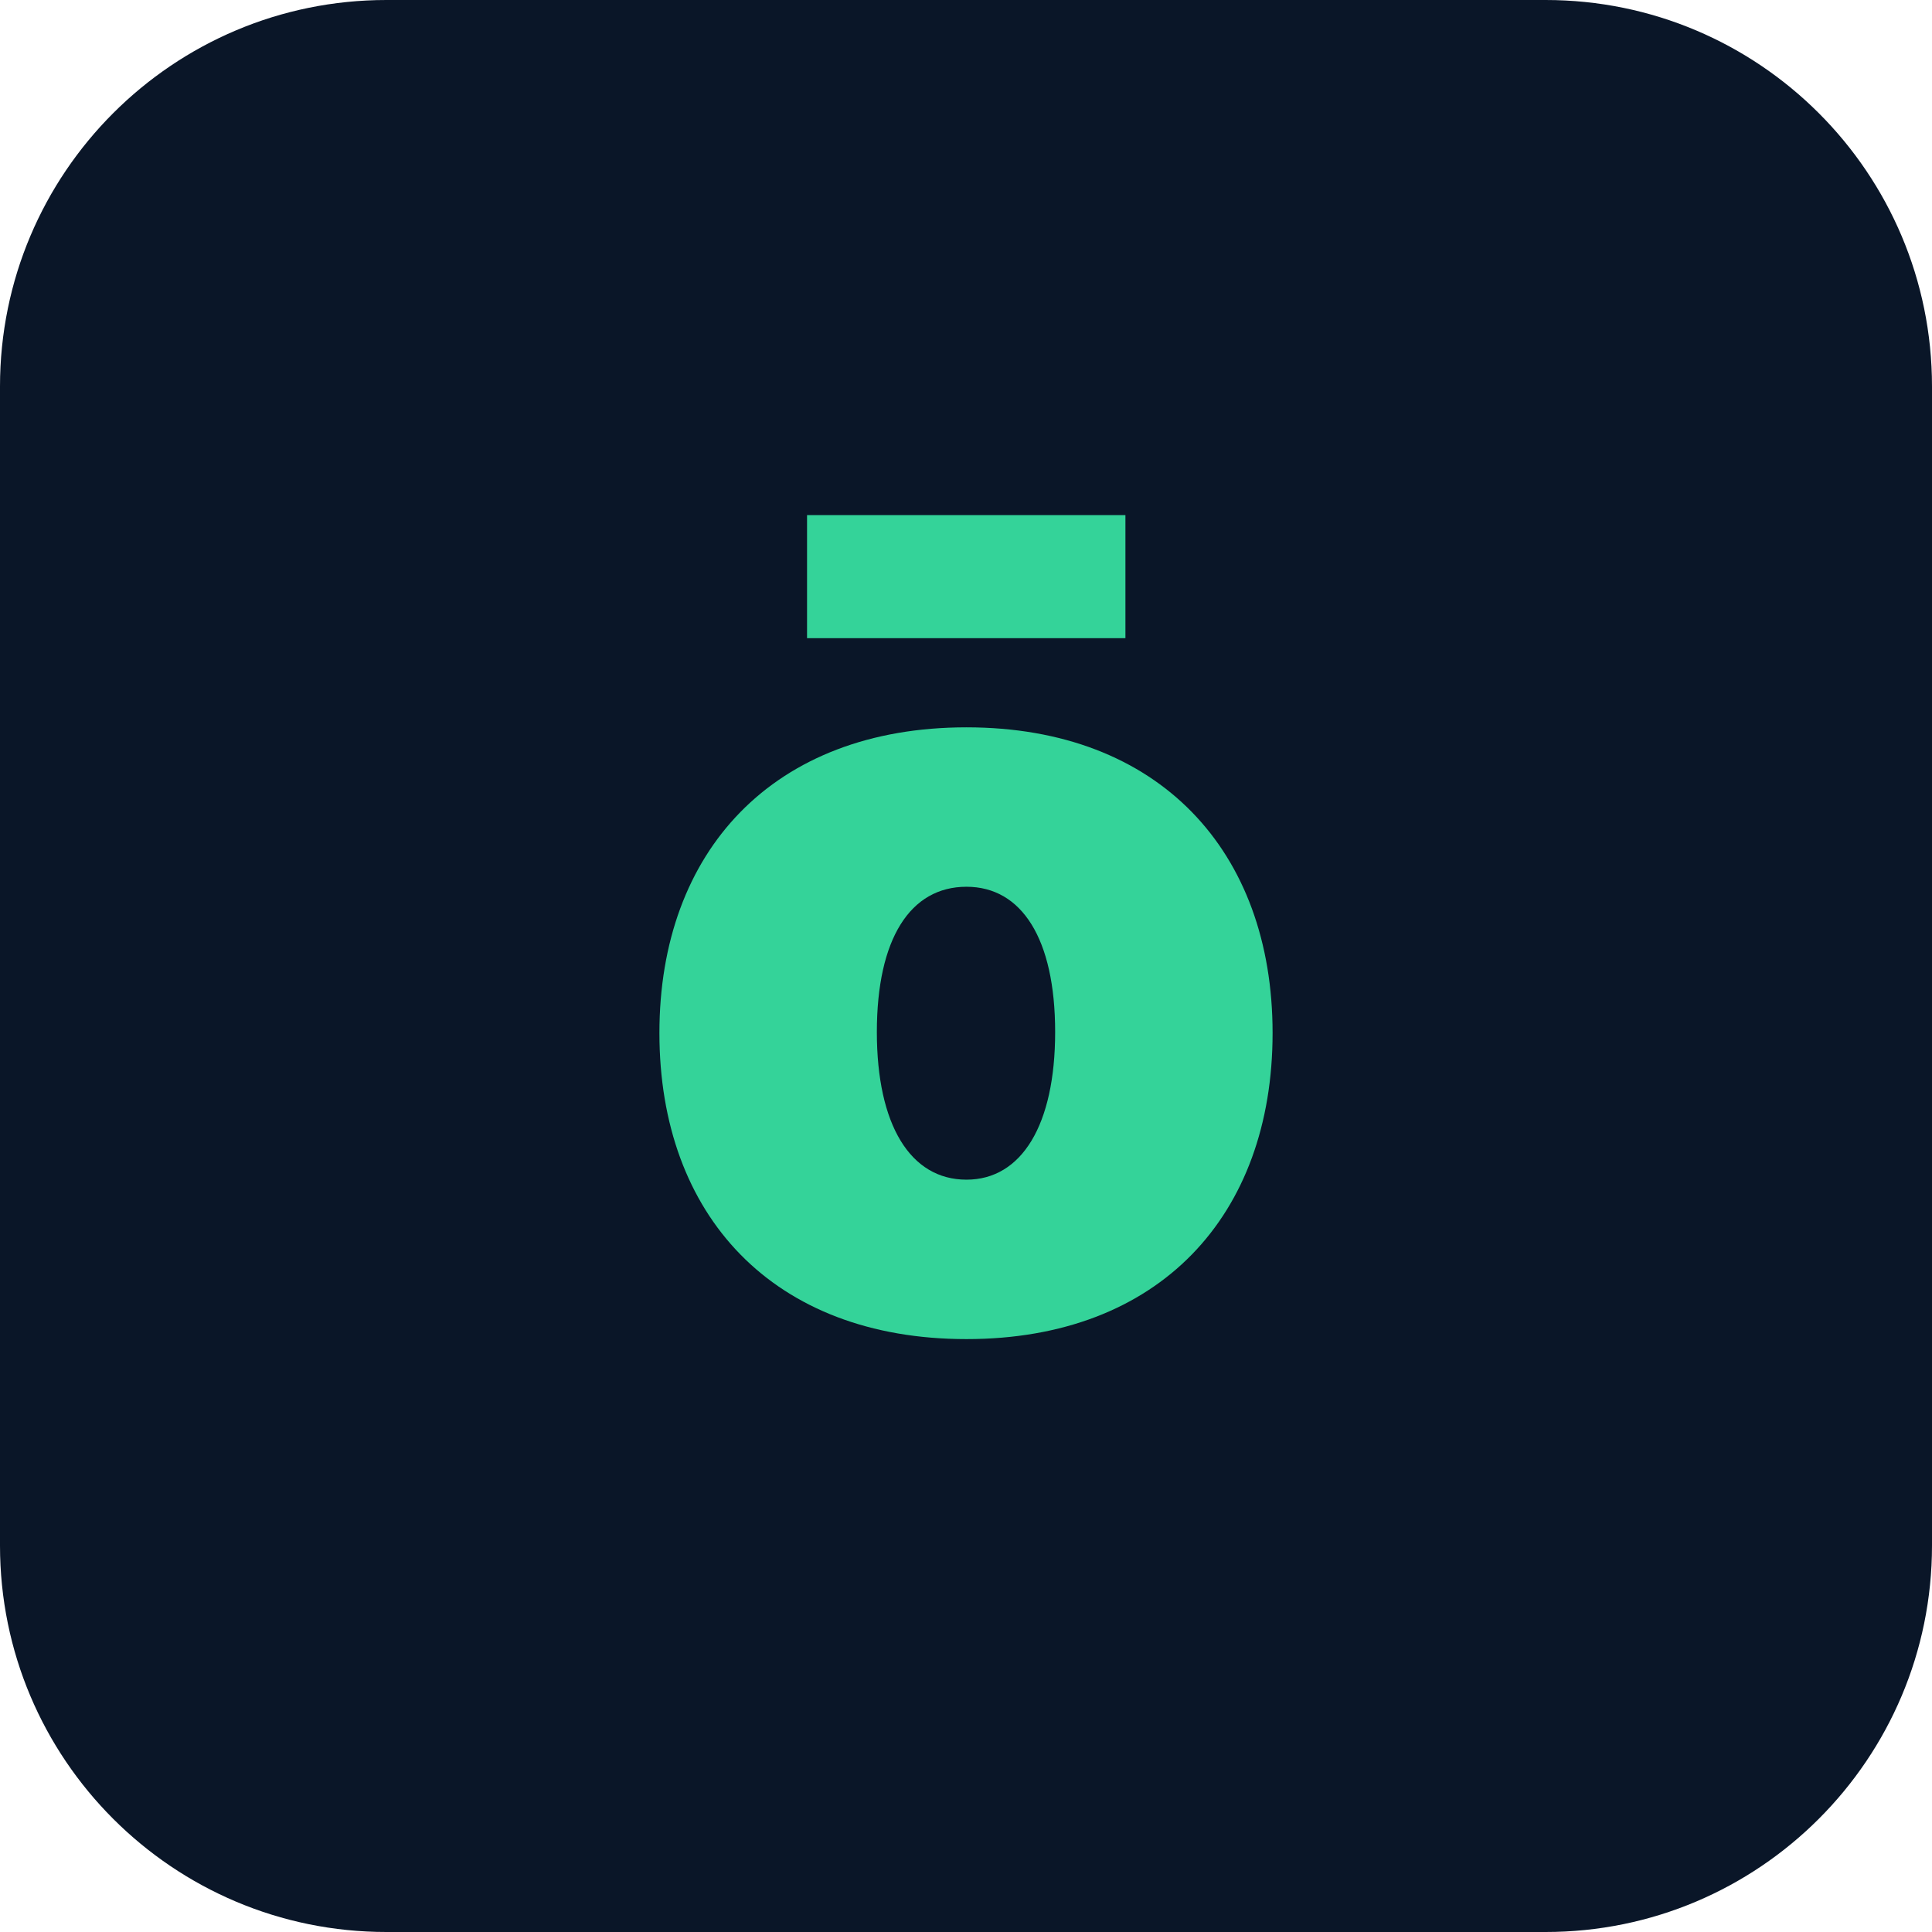
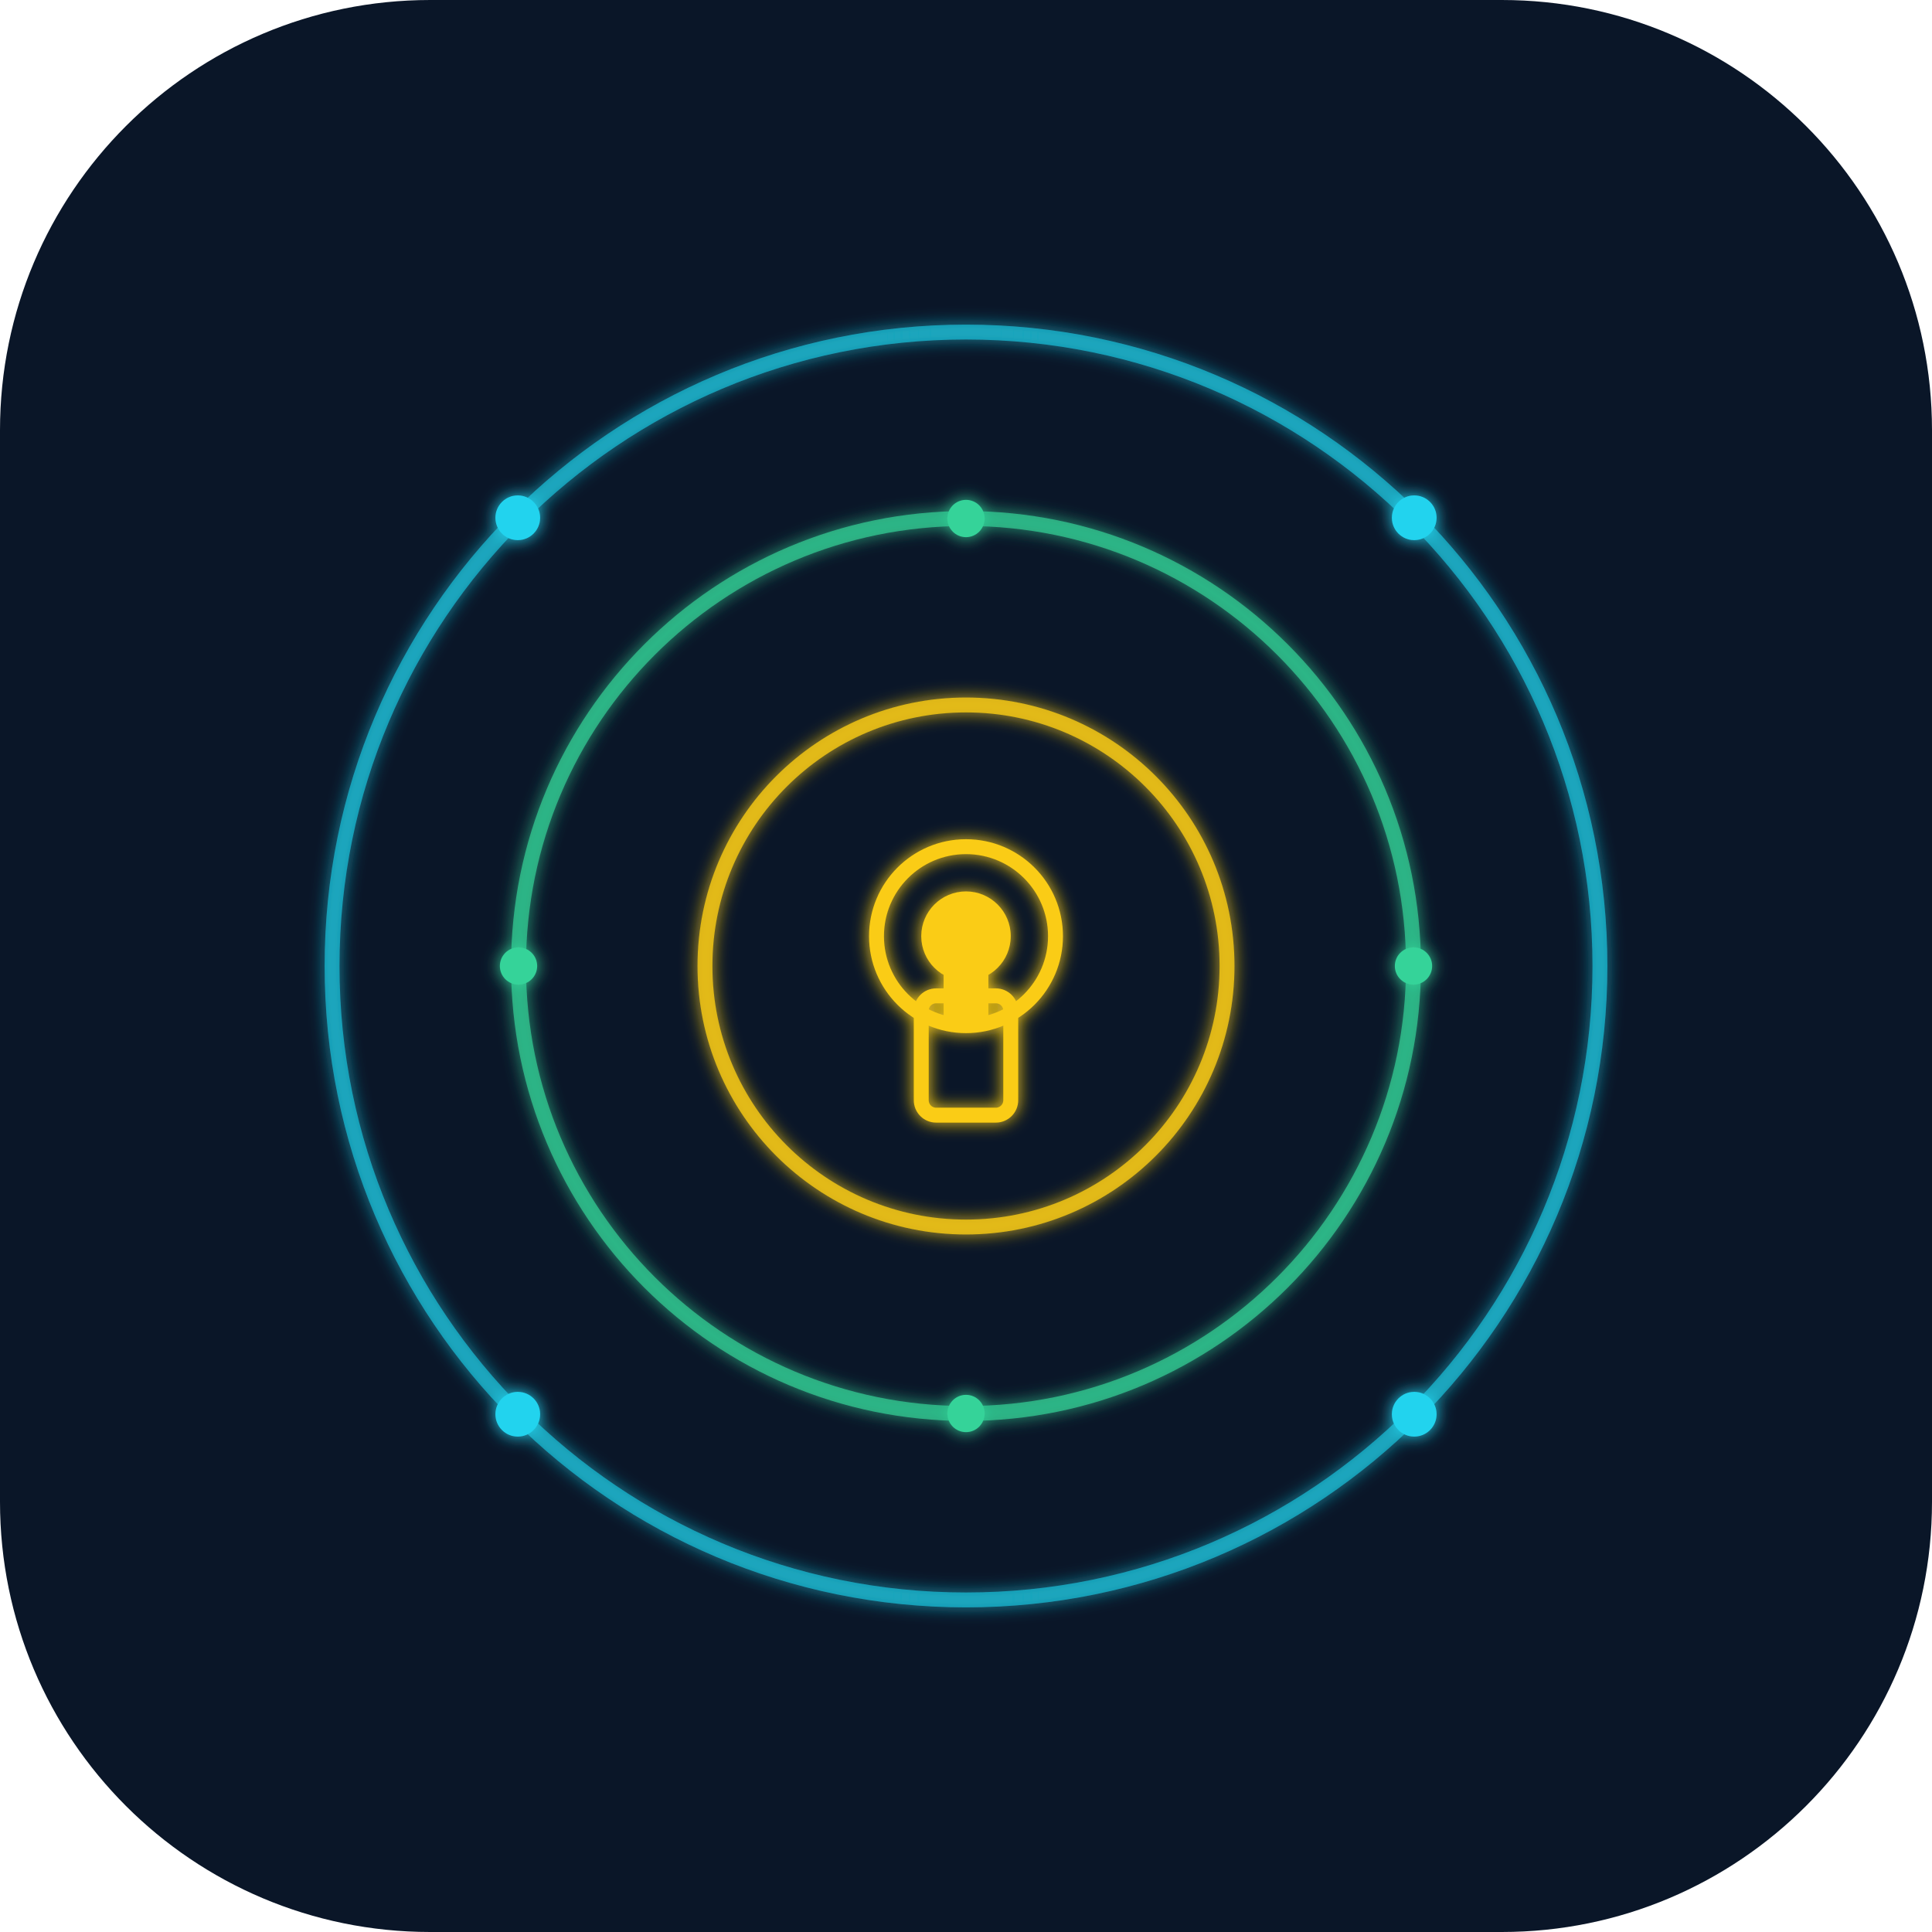
- <svg xmlns="http://www.w3.org/2000/svg" viewBox="0 0 64 64">
-   <rect width="64" height="64" rx="12.8" fill="#0a1628" />
-   <text x="32" y="44" text-anchor="middle" font-family="Inter, system-ui, sans-serif" font-weight="900" font-size="36" fill="#34d399">ō</text>
+ <svg xmlns="http://www.w3.org/2000/svg" viewBox="0 0 512 512">
+   <defs>
+     <filter id="g" x="-40%" y="-40%" width="180%" height="180%">
+       <feGaussianBlur stdDeviation="1.1" result="b" />
+       <feMerge>
+         <feMergeNode in="b" />
+         <feMergeNode in="SourceGraphic" />
+       </feMerge>
+     </filter>
+   </defs>
+   <rect width="512" height="512" rx="114" fill="#0a1628" />
+   <g transform="translate(58.353 58.353) scale(1.97647)">
+     <g filter="url(#g)">
+       <circle cx="100" cy="100" r="85" stroke="#22d3ee" stroke-width="2" fill="none" opacity="0.6" />
+       <circle cx="160.1" cy="39.9" r="3" fill="#22d3ee" />
+       <circle cx="160.1" cy="160.1" r="3" fill="#22d3ee" />
+       <circle cx="39.9" cy="160.1" r="3" fill="#22d3ee" />
+       <circle cx="39.9" cy="39.9" r="3" fill="#22d3ee" />
+     </g>
+     <g filter="url(#g)">
+       <circle cx="100" cy="100" r="60" stroke="#34d399" stroke-width="2" fill="none" opacity="0.7" />
+       <circle cx="100" cy="40" r="2.5" fill="#34d399" />
+       <circle cx="160" cy="100" r="2.5" fill="#34d399" />
+       <circle cx="100" cy="160" r="2.5" fill="#34d399" />
+       <circle cx="40" cy="100" r="2.5" fill="#34d399" />
+     </g>
+     <g filter="url(#g)">
+       <circle cx="100" cy="100" r="35" stroke="#facc15" stroke-width="2" fill="none" opacity="0.8" />
+     </g>
+     <g filter="url(#g)">
+       <circle cx="100" cy="96" r="12" fill="none" stroke="#facc15" stroke-width="2" />
+       <rect x="94" y="104" width="12" height="16" rx="2" fill="none" stroke="#facc15" stroke-width="2" />
+       <circle cx="100" cy="96" r="6" fill="#facc15" />
+       <rect x="97" y="96" width="6" height="12" fill="#facc15" />
+     </g>
+   </g>
</svg>
